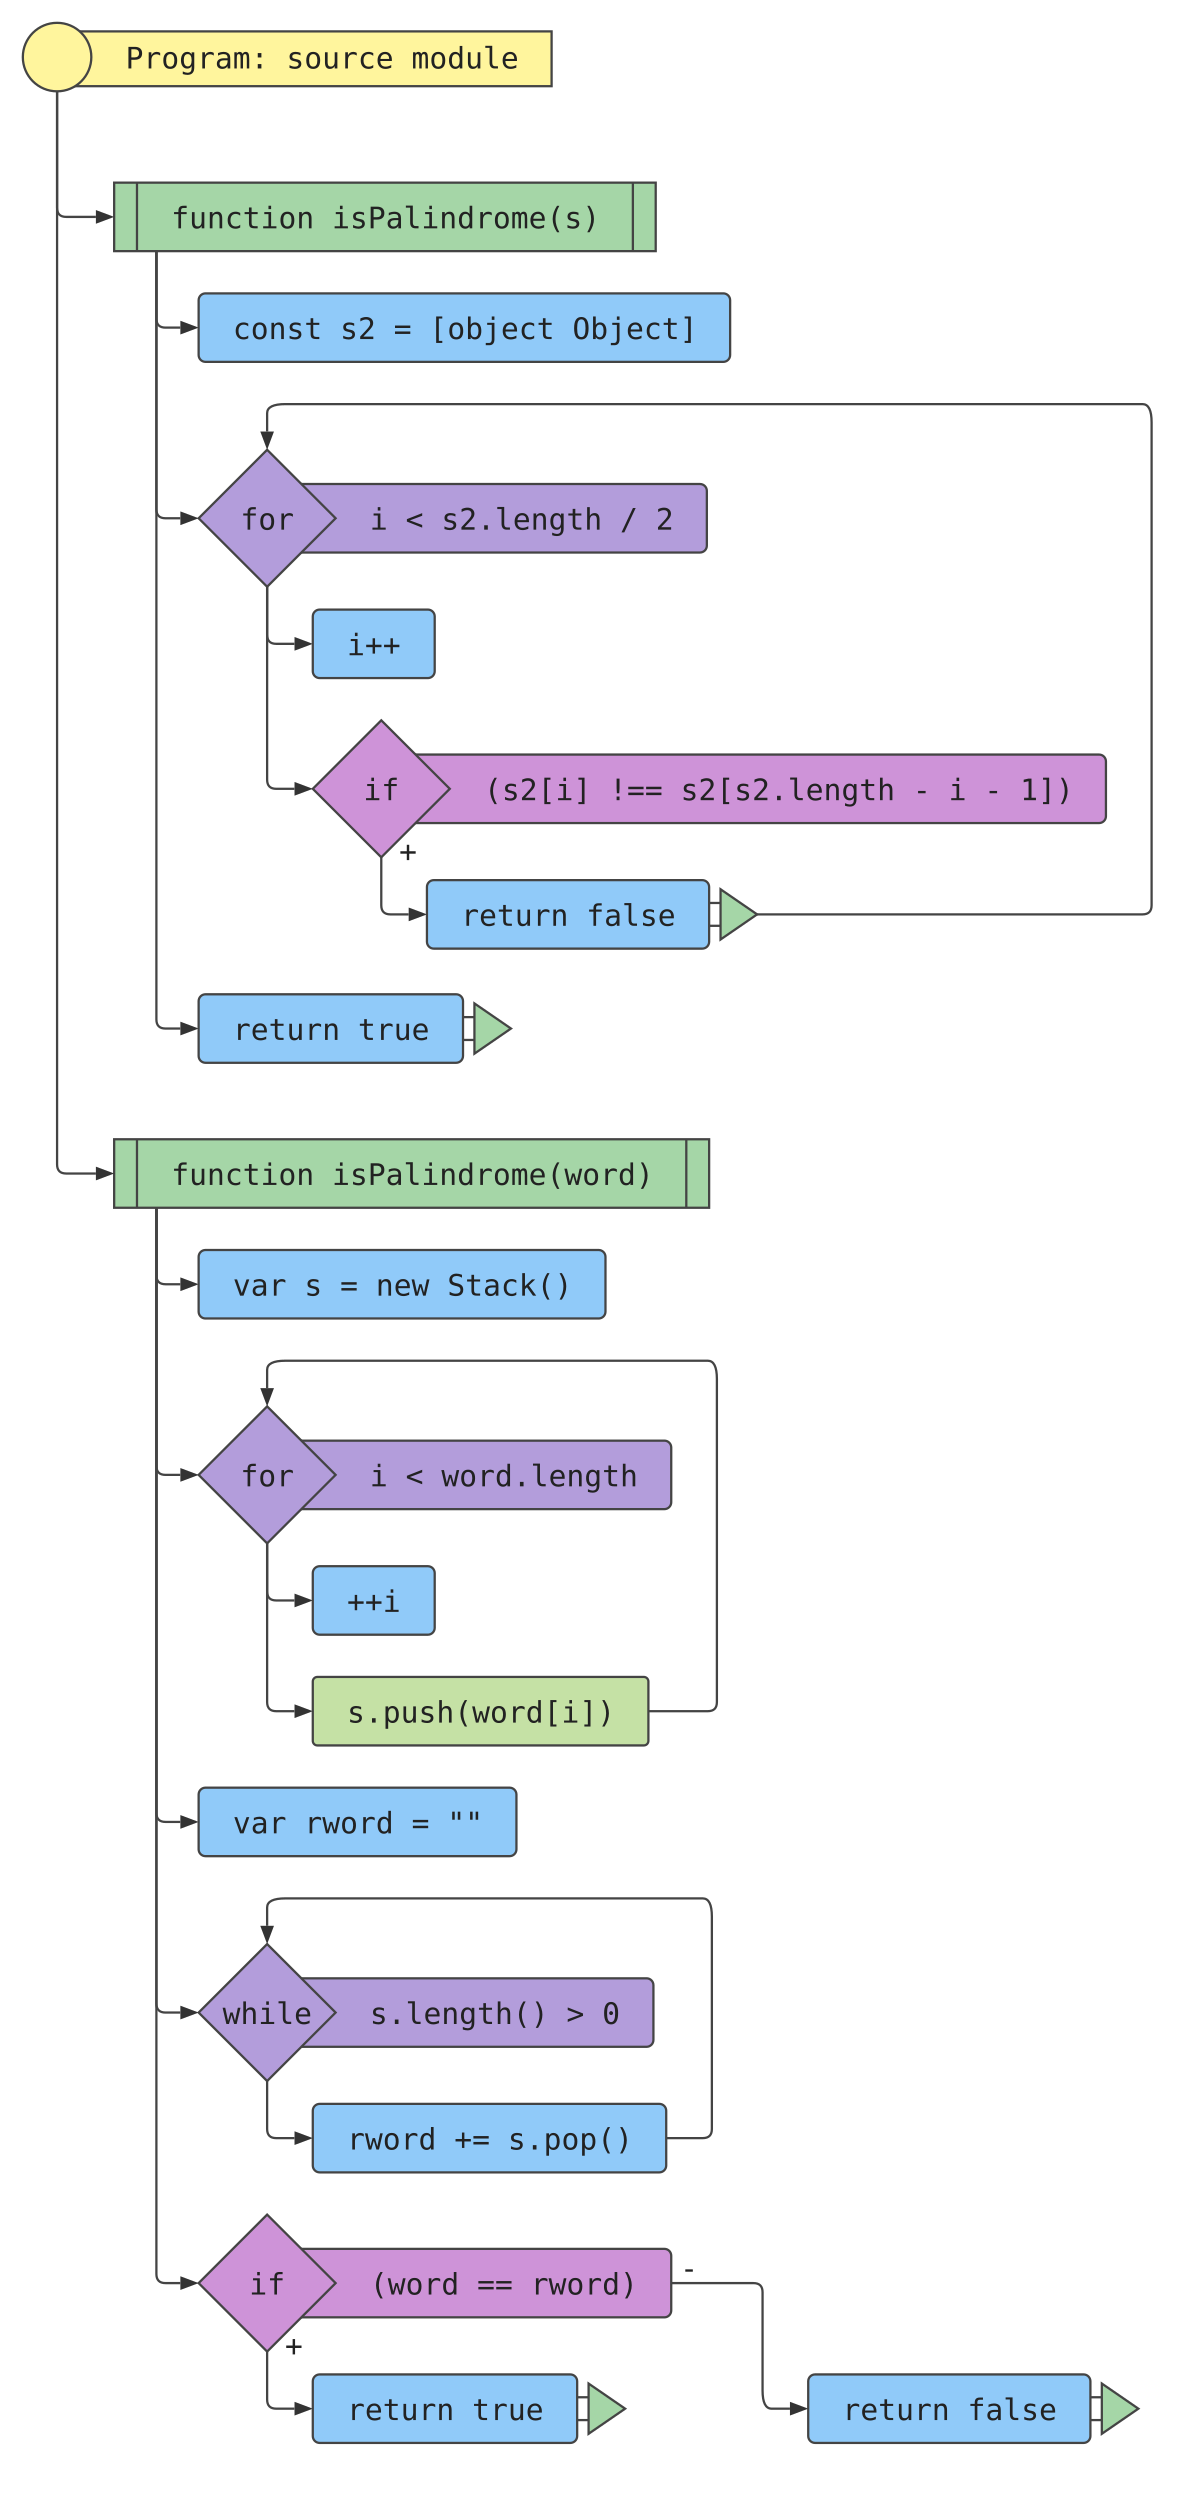
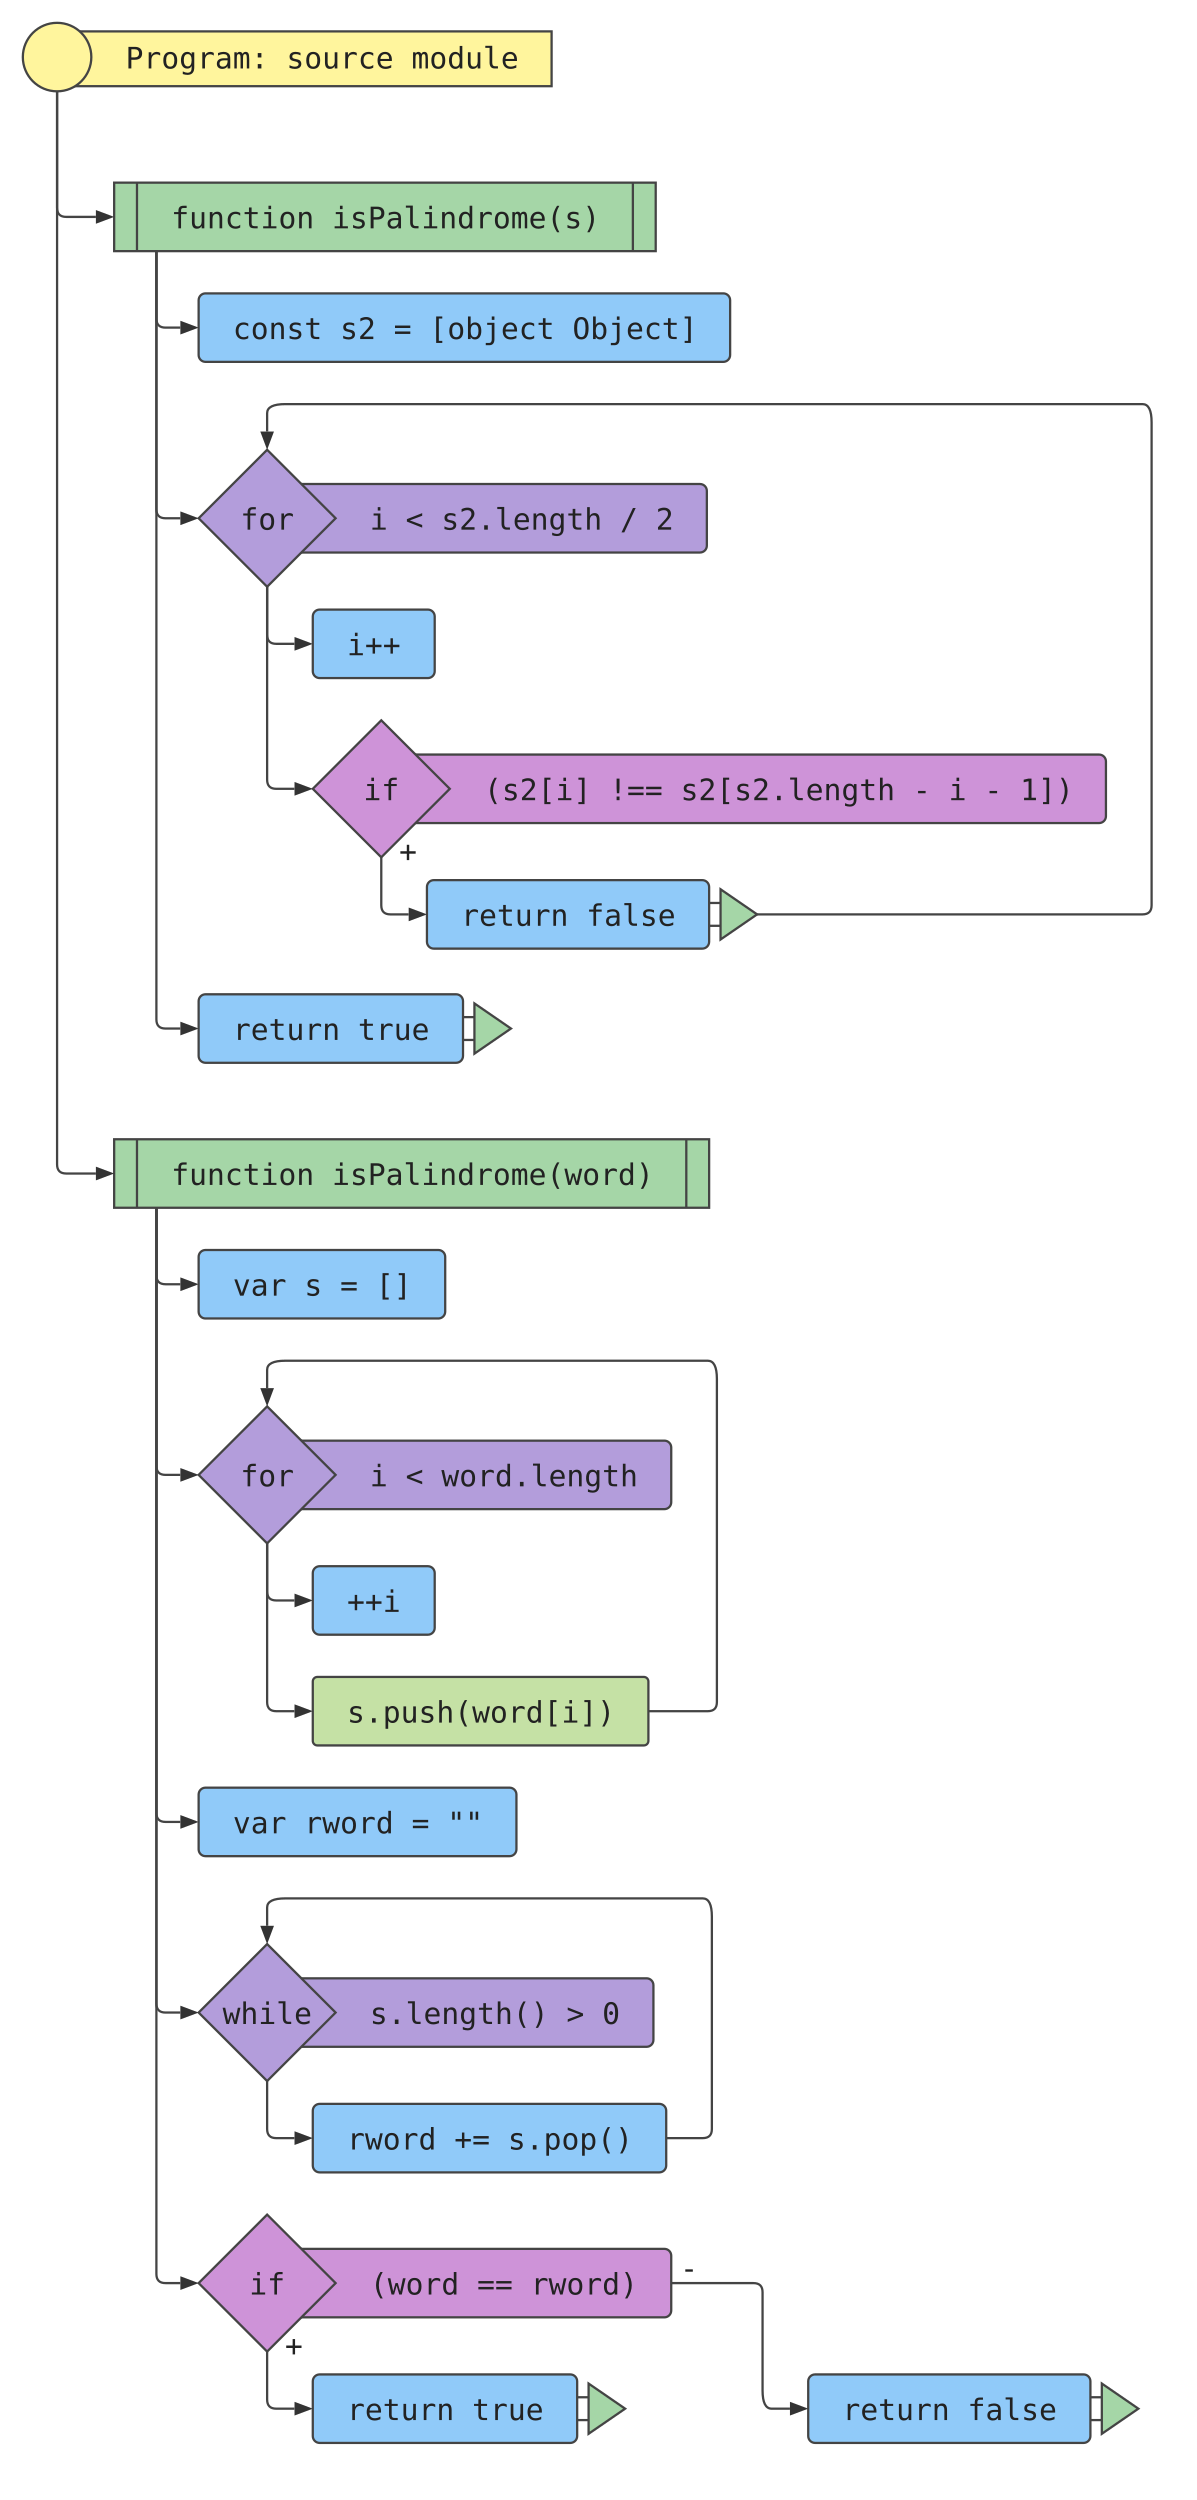
<svg xmlns="http://www.w3.org/2000/svg" width="524" height="1095">
  <g>
    <rect x="50" y="80" width="237.2" height="30" style="fill:#a5d6a7; stroke:#444; stroke-width:1" />
    <line x1="60" y1="80" x2="60" y2="110" style="fill:#a5d6a7; stroke:#444; stroke-width:1" />
    <line x1="277.2" y1="80" x2="277.2" y2="110" style="fill:#a5d6a7; stroke:#444; stroke-width:1" />
    <text x="75" y="100" font-family="monospace" font-size="13" fill="#222">
      <tspan x="75" y="100">function isPalindrome(s)</tspan>
    </text>
  </g>
  <g>
    <rect x="87" y="128.5" width="232.8" height="30" rx="3" ry="3" style="fill:#90caf9; stroke:#444; stroke-width:1" />
    <text x="102" y="148.5" font-family="monospace" font-size="13" fill="#222">
      <tspan x="102" y="148.5">const s2 = [object Object]</tspan>
    </text>
  </g>
  <g>
    <rect x="117" y="212" width="192.6" height="30" rx="3" ry="3" style="fill:#b39ddb; stroke:#444; stroke-width:1" />
    <polygon points="87,227 117,197 147,227 117,257" style="fill:#b39ddb; stroke:#444; stroke-width:1" />
    <text x="162" y="232" font-family="monospace" font-size="13" fill="#222">
      <tspan x="162" y="232">i &lt; s2.length / 2</tspan>
    </text>
    <text x="105.3" y="232" font-family="monospace" font-size="13" fill="#222">for</text>
  </g>
  <g>
    <rect x="137" y="267" width="53.4" height="30" rx="3" ry="3" style="fill:#90caf9; stroke:#444; stroke-width:1" />
    <text x="152" y="287" font-family="monospace" font-size="13" fill="#222">
      <tspan x="152" y="287">i++</tspan>
    </text>
  </g>
  <g>
    <rect x="167" y="330.5" width="317.4" height="30" rx="3" ry="3" style="fill:#ce93d8; stroke:#444; stroke-width:1" />
    <polygon points="137,345.5 167,315.5 197,345.5 167,375.5" style="fill:#ce93d8; stroke:#444; stroke-width:1" />
    <text x="212" y="350.5" font-family="monospace" font-size="13" fill="#222">
      <tspan x="212" y="350.5">(s2[i] !== s2[s2.length - i - 1])</tspan>
    </text>
    <text x="159.2" y="350.5" font-family="monospace" font-size="13" fill="#222">if</text>
    <text x="174.8" y="377.45" font-family="monospace" font-size="13" fill="#222">+</text>
  </g>
  <g>
    <rect x="187" y="385.5" width="123.6" height="30" rx="3" ry="3" style="fill:#90caf9; stroke:#444; stroke-width:1" />
    <line x1="310.6" y1="395.5" x2="315.6" y2="395.5" style="fill:#a5d6a7; stroke:#444; stroke-width:1" />
    <line x1="310.6" y1="405.5" x2="315.6" y2="405.5" style="fill:#a5d6a7; stroke:#444; stroke-width:1" />
    <path d="M315.6, 389.5 L331.6, 400.5 L315.6, 411.5 Z" fill="#a5d6a7" stroke="#444" stroke-width="1" />
    <text x="202" y="405.5" font-family="monospace" font-size="13" fill="#222">
      <tspan x="202" y="405.5">return false</tspan>
    </text>
  </g>
  <g>
    <rect x="87" y="435.5" width="115.8" height="30" rx="3" ry="3" style="fill:#90caf9; stroke:#444; stroke-width:1" />
    <line x1="202.8" y1="445.5" x2="207.8" y2="445.5" style="fill:#a5d6a7; stroke:#444; stroke-width:1" />
    <line x1="202.8" y1="455.5" x2="207.8" y2="455.5" style="fill:#a5d6a7; stroke:#444; stroke-width:1" />
    <path d="M207.8, 439.5 L223.8, 450.5 L207.8, 461.5 Z" fill="#a5d6a7" stroke="#444" stroke-width="1" />
    <text x="102" y="455.5" font-family="monospace" font-size="13" fill="#222">
      <tspan x="102" y="455.5">return true</tspan>
    </text>
  </g>
  <g>
    <rect x="50" y="499" width="260.6" height="30" style="fill:#a5d6a7; stroke:#444; stroke-width:1" />
    <line x1="60" y1="499" x2="60" y2="529" style="fill:#a5d6a7; stroke:#444; stroke-width:1" />
    <line x1="300.6" y1="499" x2="300.6" y2="529" style="fill:#a5d6a7; stroke:#444; stroke-width:1" />
    <text x="75" y="519" font-family="monospace" font-size="13" fill="#222">
      <tspan x="75" y="519">function isPalindrome(word)</tspan>
    </text>
  </g>
  <g>
-     <rect x="87" y="547.5" width="178.2" height="30" rx="3" ry="3" style="fill:#90caf9; stroke:#444; stroke-width:1" />
+     <rect x="87" y="547.5" width="108" height="30" rx="3" ry="3" style="fill:#90caf9; stroke:#444; stroke-width:1" />
    <text x="102" y="567.5" font-family="monospace" font-size="13" fill="#222">
-       <tspan x="102" y="567.5">var s = new Stack()</tspan>
+       <tspan x="102" y="567.5">var s = []</tspan>
    </text>
  </g>
  <g>
    <rect x="117" y="631" width="177" height="30" rx="3" ry="3" style="fill:#b39ddb; stroke:#444; stroke-width:1" />
    <polygon points="87,646 117,616 147,646 117,676" style="fill:#b39ddb; stroke:#444; stroke-width:1" />
    <text x="162" y="651" font-family="monospace" font-size="13" fill="#222">
      <tspan x="162" y="651">i &lt; word.length</tspan>
    </text>
    <text x="105.3" y="651" font-family="monospace" font-size="13" fill="#222">for</text>
  </g>
  <g>
    <rect x="137" y="686" width="53.4" height="30" rx="3" ry="3" style="fill:#90caf9; stroke:#444; stroke-width:1" />
    <text x="152" y="706" font-family="monospace" font-size="13" fill="#222">
      <tspan x="152" y="706">++i</tspan>
    </text>
  </g>
  <g>
    <rect x="137" y="734.5" width="147" height="30" rx="2" ry="2" style="fill:#C5E1A5; stroke:#444; stroke-width:1" />
    <text x="152" y="754.5" font-family="monospace" font-size="13" fill="#222">
      <tspan x="152" y="754.5">s.push(word[i])</tspan>
    </text>
  </g>
  <g>
    <rect x="87" y="783" width="139.2" height="30" rx="3" ry="3" style="fill:#90caf9; stroke:#444; stroke-width:1" />
    <text x="102" y="803" font-family="monospace" font-size="13" fill="#222">
      <tspan x="102" y="803">var rword = ""</tspan>
    </text>
  </g>
  <g>
    <rect x="117" y="866.5" width="169.2" height="30" rx="3" ry="3" style="fill:#b39ddb; stroke:#444; stroke-width:1" />
    <polygon points="87,881.5 117,851.5 147,881.5 117,911.5" style="fill:#b39ddb; stroke:#444; stroke-width:1" />
    <text x="162" y="886.5" font-family="monospace" font-size="13" fill="#222">
      <tspan x="162" y="886.5">s.length() &gt; 0</tspan>
    </text>
    <text x="97.5" y="886.5" font-family="monospace" font-size="13" fill="#222">while</text>
  </g>
  <g>
    <rect x="137" y="921.5" width="154.8" height="30" rx="3" ry="3" style="fill:#90caf9; stroke:#444; stroke-width:1" />
    <text x="152" y="941.5" font-family="monospace" font-size="13" fill="#222">
      <tspan x="152" y="941.5">rword += s.pop()</tspan>
    </text>
  </g>
  <g>
    <rect x="117" y="985" width="177" height="30" rx="3" ry="3" style="fill:#ce93d8; stroke:#444; stroke-width:1" />
    <polygon points="87,1000 117,970 147,1000 117,1030" style="fill:#ce93d8; stroke:#444; stroke-width:1" />
    <text x="162" y="1005" font-family="monospace" font-size="13" fill="#222">
      <tspan x="162" y="1005">(word == rword)</tspan>
    </text>
    <text x="109.2" y="1005" font-family="monospace" font-size="13" fill="#222">if</text>
    <text x="124.8" y="1031.95" font-family="monospace" font-size="13" fill="#222">+</text>
    <text x="297.9" y="998.05" font-family="monospace" font-size="13" fill="#222">-</text>
  </g>
  <g>
    <rect x="137" y="1040" width="115.8" height="30" rx="3" ry="3" style="fill:#90caf9; stroke:#444; stroke-width:1" />
    <line x1="252.8" y1="1050" x2="257.8" y2="1050" style="fill:#a5d6a7; stroke:#444; stroke-width:1" />
    <line x1="252.8" y1="1060" x2="257.8" y2="1060" style="fill:#a5d6a7; stroke:#444; stroke-width:1" />
    <path d="M257.8, 1044 L273.8, 1055 L257.8, 1066 Z" fill="#a5d6a7" stroke="#444" stroke-width="1" />
    <text x="152" y="1060" font-family="monospace" font-size="13" fill="#222">
      <tspan x="152" y="1060">return true</tspan>
    </text>
  </g>
  <g>
    <rect x="354" y="1040" width="123.6" height="30" rx="3" ry="3" style="fill:#90caf9; stroke:#444; stroke-width:1" />
    <line x1="477.6" y1="1050" x2="482.6" y2="1050" style="fill:#a5d6a7; stroke:#444; stroke-width:1" />
    <line x1="477.6" y1="1060" x2="482.6" y2="1060" style="fill:#a5d6a7; stroke:#444; stroke-width:1" />
    <path d="M482.6, 1044 L498.6, 1055 L482.6, 1066 Z" fill="#a5d6a7" stroke="#444" stroke-width="1" />
    <text x="369" y="1060" font-family="monospace" font-size="13" fill="#222">
      <tspan x="369" y="1060">return false</tspan>
    </text>
  </g>
  <g>
    <rect x="25" y="13.75" width="216.6" height="24" style="fill:#fff59d; stroke:#444; stroke-width:1" />
    <circle cx="25" cy="25" r="15" style="fill:#fff59d; stroke:#444; stroke-width:1" />
    <text x="55" y="30" font-family="monospace" font-size="13" fill="#222">
      <tspan x="55" y="30">Program: source module</tspan>
    </text>
  </g>
  <g>
    <path d="M25, 40 L25 91 Q25 95                 29 95                 L42 95 " style="fill:none; stroke:#444; stroke-width:1" />
    <path d="M42, 92 L50, 95 L42, 98 Z" fill="#333" />
  </g>
  <g>
    <path d="M68.5, 110 L68.5 139.5 Q68.5 143.5                 72.5 143.5                 L79 143.5 " style="fill:none; stroke:#444; stroke-width:1" />
    <path d="M79, 140.5 L87, 143.5 L79, 146.5 Z" fill="#333" />
  </g>
  <g>
    <path d="M68.5, 110 L68.5 223 Q68.5 227                 72.5 227                 L79 227 " style="fill:none; stroke:#444; stroke-width:1" />
    <path d="M79, 224 L87, 227 L79, 230 Z" fill="#333" />
  </g>
  <g>
    <path d="M117, 257 L117 278 Q117 282                 121 282                 L129 282 " style="fill:none; stroke:#444; stroke-width:1" />
    <path d="M129, 279 L137, 282 L129, 285 Z" fill="#333" />
  </g>
  <g>
    <path d="M117, 257 L117 341.5 Q117 345.5                 121 345.5                 L129 345.5 " style="fill:none; stroke:#444; stroke-width:1" />
    <path d="M129, 342.5 L137, 345.5 L129, 348.5 Z" fill="#333" />
  </g>
  <g>
    <path d="M167, 375.5 L167 396.5 Q167 400.5                 171 400.5                 L179 400.5 " style="fill:none; stroke:#444; stroke-width:1" />
    <path d="M179, 397.5 L187, 400.5 L179, 403.5 Z" fill="#333" />
  </g>
  <g>
    <path d="M331.6, 400.5 L500.4 400.5  Q504.4 400.5                 504.4 396.5                 L504.4 185 Q504.4 177                 500.4 177                 L125 177  Q117 177                 117 181                 L117 189" style="fill:none; stroke:#444; stroke-width:1" />
    <path d="M114, 189 L117, 197 L120, 189 Z" fill="#333" />
  </g>
  <g>
    <path d="M68.5, 110 L68.5 446.5 Q68.5 450.5                 72.5 450.5                 L79 450.5 " style="fill:none; stroke:#444; stroke-width:1" />
    <path d="M79, 447.5 L87, 450.5 L79, 453.5 Z" fill="#333" />
  </g>
  <g>
    <path d="M25, 40 L25 510 Q25 514                 29 514                 L42 514 " style="fill:none; stroke:#444; stroke-width:1" />
    <path d="M42, 511 L50, 514 L42, 517 Z" fill="#333" />
  </g>
  <g>
    <path d="M68.5, 529 L68.5 558.5 Q68.5 562.5                 72.5 562.5                 L79 562.5 " style="fill:none; stroke:#444; stroke-width:1" />
    <path d="M79, 559.5 L87, 562.5 L79, 565.5 Z" fill="#333" />
  </g>
  <g>
    <path d="M68.5, 529 L68.5 642 Q68.5 646                 72.5 646                 L79 646 " style="fill:none; stroke:#444; stroke-width:1" />
    <path d="M79, 643 L87, 646 L79, 649 Z" fill="#333" />
  </g>
  <g>
    <path d="M117, 676 L117 697 Q117 701                 121 701                 L129 701 " style="fill:none; stroke:#444; stroke-width:1" />
    <path d="M129, 698 L137, 701 L129, 704 Z" fill="#333" />
  </g>
  <g>
    <path d="M117, 676 L117 745.5 Q117 749.5                 121 749.5                 L129 749.5 " style="fill:none; stroke:#444; stroke-width:1" />
    <path d="M129, 746.5 L137, 749.5 L129, 752.5 Z" fill="#333" />
  </g>
  <g>
    <path d="M284, 749.5 L310 749.5  Q314 749.5                 314 745.5                 L314 604 Q314 596                 310 596                 L125 596  Q117 596                 117 600                 L117 608" style="fill:none; stroke:#444; stroke-width:1" />
    <path d="M114, 608 L117, 616 L120, 608 Z" fill="#333" />
  </g>
  <g>
    <path d="M68.5, 529 L68.5 794 Q68.5 798                 72.5 798                 L79 798 " style="fill:none; stroke:#444; stroke-width:1" />
    <path d="M79, 795 L87, 798 L79, 801 Z" fill="#333" />
  </g>
  <g>
    <path d="M68.5, 529 L68.5 877.5 Q68.5 881.5                 72.5 881.5                 L79 881.5 " style="fill:none; stroke:#444; stroke-width:1" />
    <path d="M79, 878.5 L87, 881.5 L79, 884.5 Z" fill="#333" />
  </g>
  <g>
    <path d="M117, 911.5 L117 932.5 Q117 936.5                 121 936.5                 L129 936.5 " style="fill:none; stroke:#444; stroke-width:1" />
    <path d="M129, 933.5 L137, 936.5 L129, 939.5 Z" fill="#333" />
  </g>
  <g>
    <path d="M291.8, 936.5 L307.8 936.5  Q311.8 936.5                 311.8 932.5                 L311.8 839.5 Q311.8 831.5                 307.8 831.5                 L125 831.5  Q117 831.5                 117 835.5                 L117 843.5" style="fill:none; stroke:#444; stroke-width:1" />
    <path d="M114, 843.5 L117, 851.5 L120, 843.5 Z" fill="#333" />
  </g>
  <g>
    <path d="M68.5, 529 L68.5 996 Q68.5 1000                 72.5 1000                 L79 1000 " style="fill:none; stroke:#444; stroke-width:1" />
    <path d="M79, 997 L87, 1000 L79, 1003 Z" fill="#333" />
  </g>
  <g>
    <path d="M117, 1030 L117 1051 Q117 1055                 121 1055                 L129 1055 " style="fill:none; stroke:#444; stroke-width:1" />
    <path d="M129, 1052 L137, 1055 L129, 1058 Z" fill="#333" />
  </g>
  <g>
    <path d="M294, 1000 L330 1000  Q334 1000                 334 1004                 L334 1047 Q334 1055                 338 1055                 L346 1055 " style="fill:none; stroke:#444; stroke-width:1" />
    <path d="M346, 1052 L354, 1055 L346, 1058 Z" fill="#333" />
  </g>
</svg>
